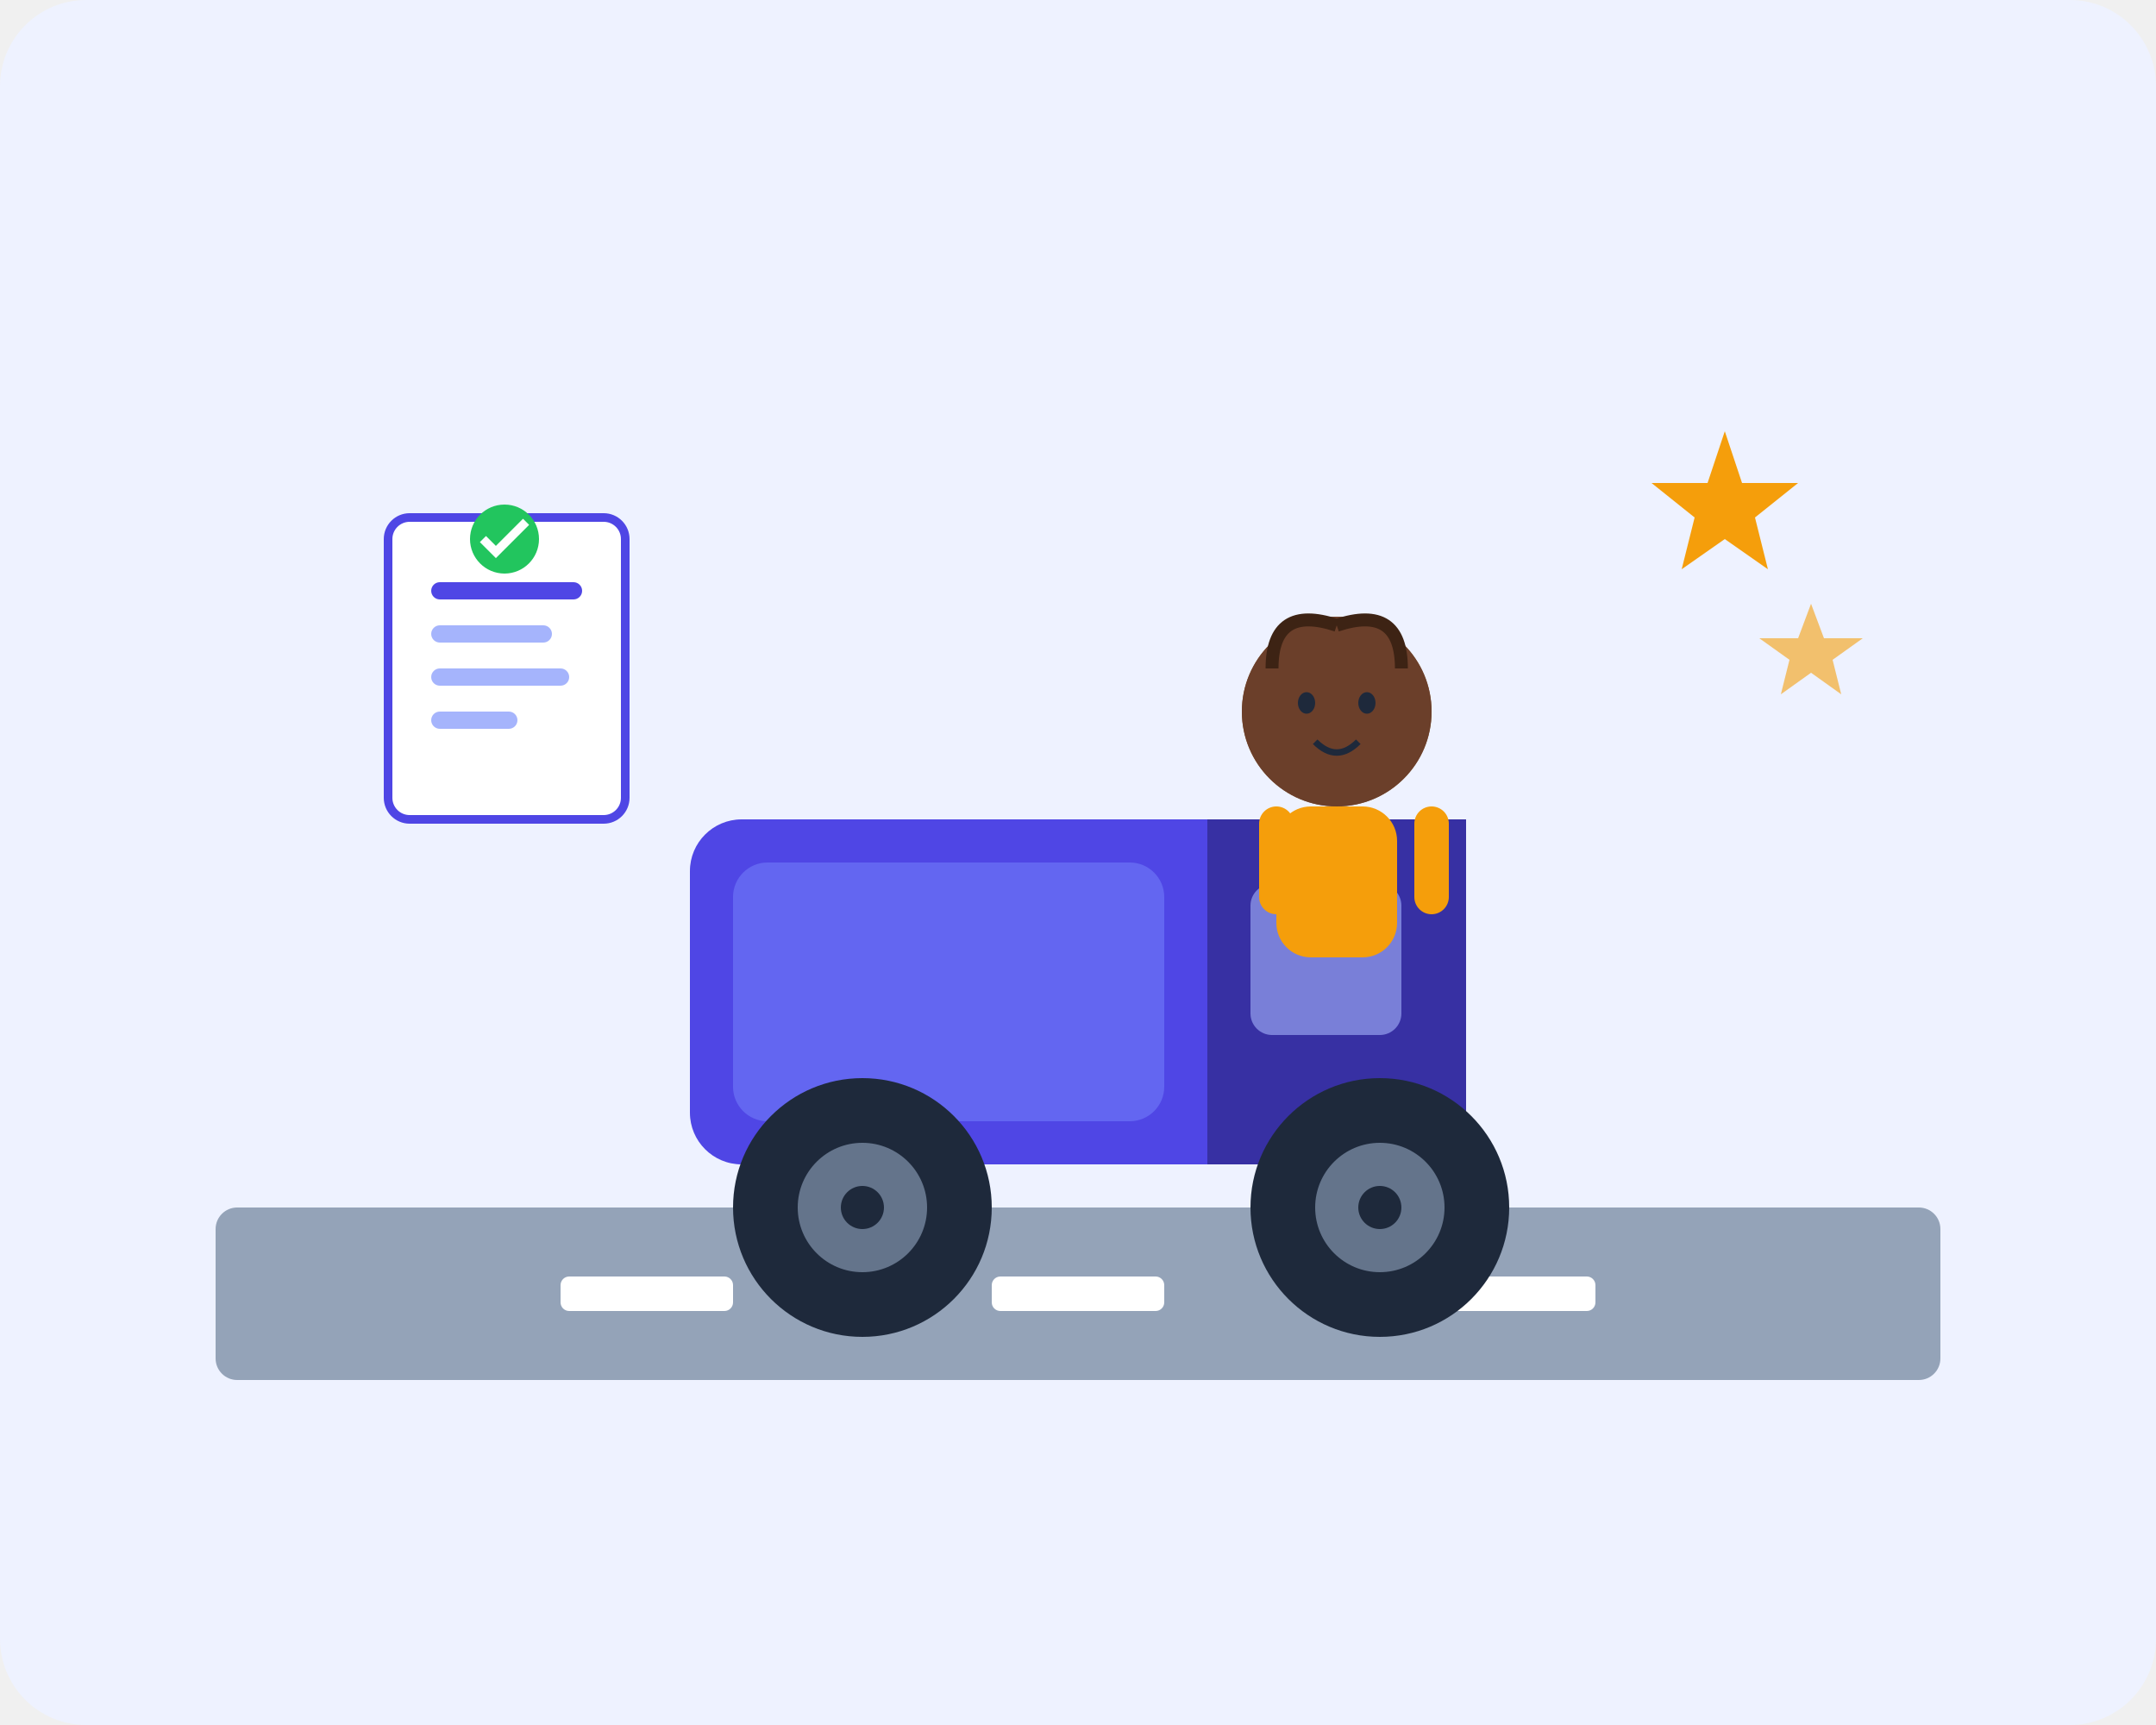
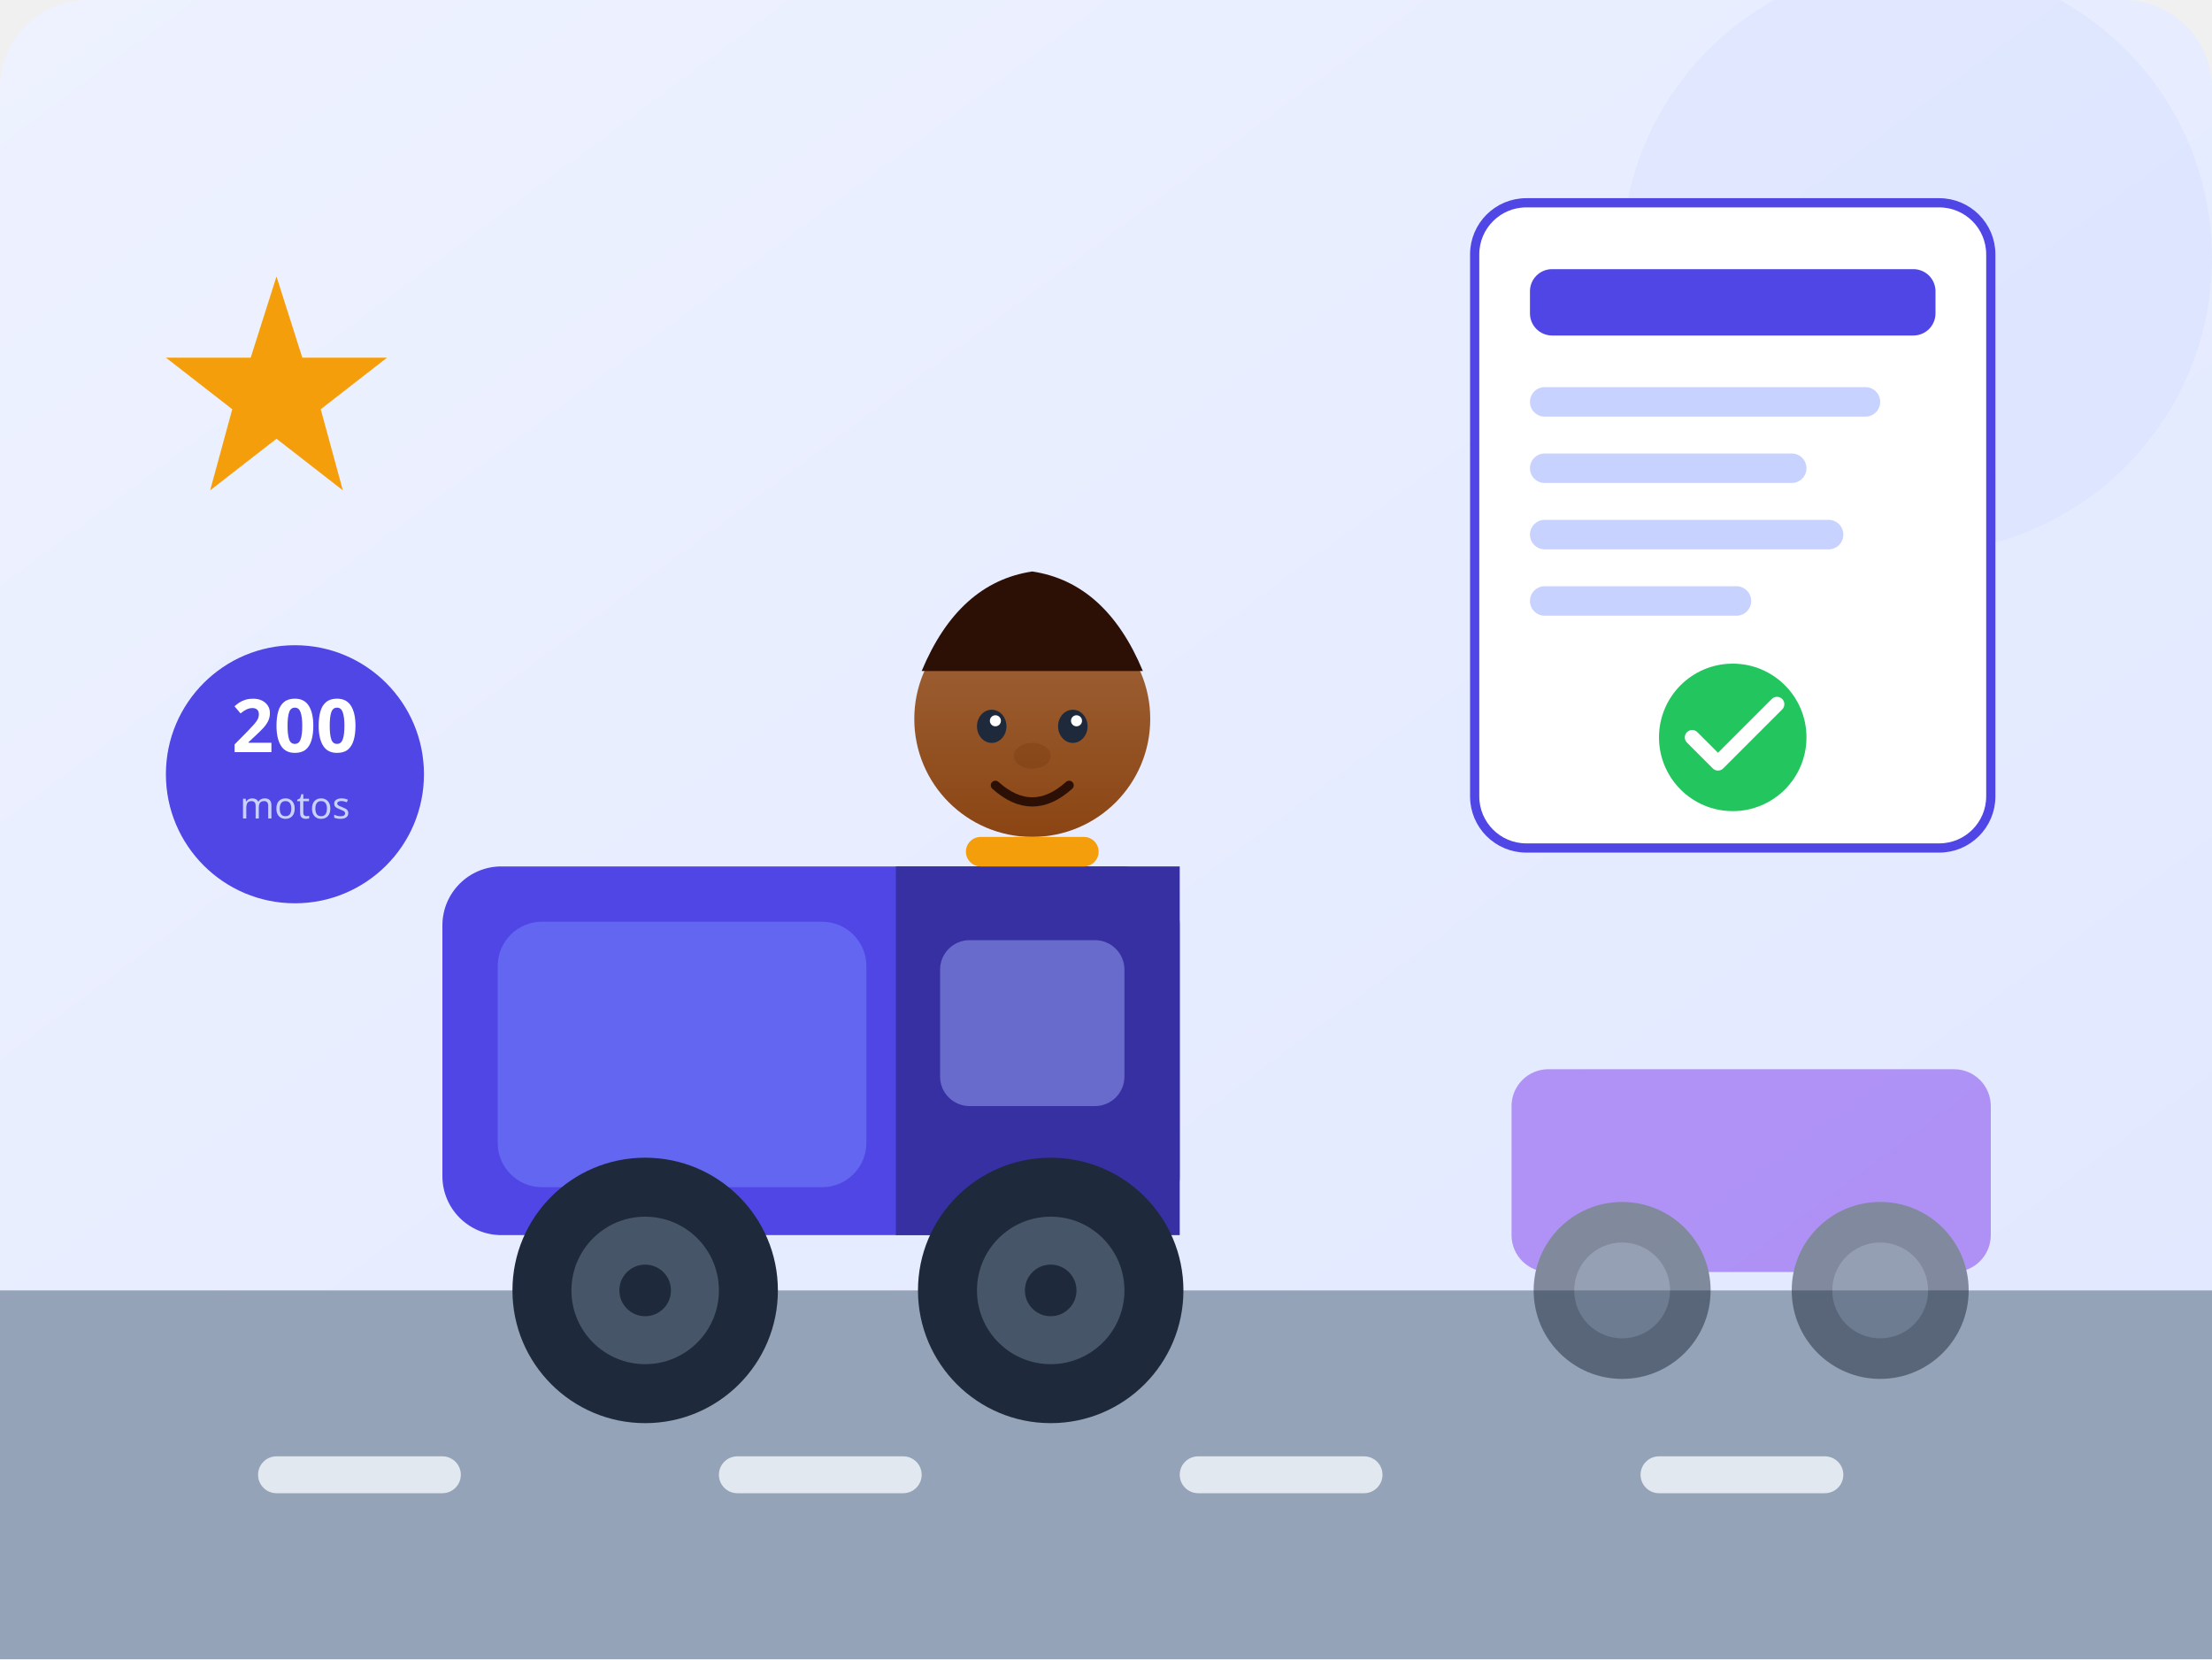
- <svg xmlns="http://www.w3.org/2000/svg" viewBox="0 0 500 400" fill="none">
-   <rect width="500" height="400" rx="20" fill="#eef2ff" />
-   <rect x="50" y="280" width="400" height="40" rx="5" fill="#94a3b8" />
-   <rect x="130" y="296" width="40" height="8" rx="2" fill="#fff" />
-   <rect x="230" y="296" width="40" height="8" rx="2" fill="#fff" />
-   <rect x="330" y="296" width="40" height="8" rx="2" fill="#fff" />
-   <rect x="160" y="190" width="180" height="80" rx="12" fill="#4f46e5" />
-   <rect x="170" y="200" width="100" height="60" rx="8" fill="#6366f1" />
-   <path d="M280 190 L340 190 L340 270 L280 270 Z" fill="#3730a3" />
-   <rect x="290" y="205" width="35" height="35" rx="5" fill="#a5b4fc" opacity="0.6" />
-   <circle cx="200" cy="280" r="30" fill="#1e293b" />
-   <circle cx="200" cy="280" r="15" fill="#64748b" />
-   <circle cx="200" cy="280" r="5" fill="#1e293b" />
-   <circle cx="320" cy="280" r="30" fill="#1e293b" />
-   <circle cx="320" cy="280" r="15" fill="#64748b" />
-   <circle cx="320" cy="280" r="5" fill="#1e293b" />
-   <circle cx="310" cy="165" r="22" fill="#8B5E3C" />
-   <circle cx="310" cy="165" r="22" fill="#6B3F2A" />
-   <path d="M310 145 Q295 140 295 155" stroke="#3D2314" stroke-width="3" fill="none" />
-   <path d="M310 145 Q325 140 325 155" stroke="#3D2314" stroke-width="3" fill="none" />
-   <ellipse cx="303" cy="163" rx="2" ry="2.5" fill="#1e293b" />
-   <ellipse cx="317" cy="163" rx="2" ry="2.5" fill="#1e293b" />
-   <path d="M305 172 Q310 177 315 172" stroke="#1e293b" stroke-width="1.5" fill="none" />
-   <rect x="296" y="187" width="28" height="35" rx="8" fill="#f59e0b" />
-   <rect x="292" y="187" width="8" height="25" rx="4" fill="#f59e0b" />
-   <rect x="328" y="187" width="8" height="25" rx="4" fill="#f59e0b" />
-   <rect x="90" y="120" width="55" height="70" rx="5" fill="#fff" stroke="#4f46e5" stroke-width="2" />
-   <rect x="100" y="135" width="35" height="4" rx="2" fill="#4f46e5" />
-   <rect x="100" y="145" width="28" height="4" rx="2" fill="#a5b4fc" />
-   <rect x="100" y="155" width="32" height="4" rx="2" fill="#a5b4fc" />
-   <rect x="100" y="165" width="20" height="4" rx="2" fill="#a5b4fc" />
-   <circle cx="117" cy="125" r="8" fill="#22c55e" />
-   <path d="M112 125 L115 128 L122 121" stroke="#fff" stroke-width="2" fill="none" />
-   <polygon points="400,100 404,112 417,112 407,120 410,132 400,125 390,132 393,120 383,112 396,112" fill="#f59e0b" />
-   <polygon points="420,140 423,148 432,148 425,153 427,161 420,156 413,161 415,153 408,148 417,148" fill="#f59e0b" opacity="0.6" />
+ <svg xmlns="http://www.w3.org/2000/svg" viewBox="0 0 600 450">
+   <defs>
+     <linearGradient id="bg1" x1="0" y1="0" x2="1" y2="1">
+       <stop offset="0%" stop-color="#eef2ff" />
+       <stop offset="100%" stop-color="#e0e7ff" />
+     </linearGradient>
+     <linearGradient id="skin1" x1="0" y1="0" x2="0" y2="1">
+       <stop offset="0%" stop-color="#A0663C" />
+       <stop offset="100%" stop-color="#8B4513" />
+     </linearGradient>
+   </defs>
+   <rect width="600" height="450" rx="24" fill="url(#bg1)" />
+   <circle cx="520" cy="70" r="80" fill="#c7d2fe" opacity="0.25" />
+   <circle cx="60" cy="400" r="50" fill="#ddd6fe" opacity="0.2" />
+   <rect y="350" width="600" height="100" fill="#94a3b8" rx="0" />
+   <rect x="70" y="395" width="55" height="10" rx="5" fill="#e2e8f0" />
+   <rect x="195" y="395" width="55" height="10" rx="5" fill="#e2e8f0" />
+   <rect x="320" y="395" width="55" height="10" rx="5" fill="#e2e8f0" />
+   <rect x="445" y="395" width="55" height="10" rx="5" fill="#e2e8f0" />
+   <rect x="120" y="235" width="200" height="100" rx="16" fill="#4f46e5" />
+   <rect x="135" y="250" width="100" height="72" rx="12" fill="#6366f1" />
+   <path d="M243 235 L320 235 L320 335 L243 335Z" fill="#3730a3" rx="8" />
+   <rect x="255" y="255" width="50" height="45" rx="8" fill="#a5b4fc" opacity="0.45" />
+   <circle cx="175" cy="350" r="36" fill="#1e293b" />
+   <circle cx="175" cy="350" r="20" fill="#475569" />
+   <circle cx="175" cy="350" r="7" fill="#1e293b" />
+   <circle cx="285" cy="350" r="36" fill="#1e293b" />
+   <circle cx="285" cy="350" r="20" fill="#475569" />
+   <circle cx="285" cy="350" r="7" fill="#1e293b" />
+   <circle cx="280" cy="195" r="32" fill="url(#skin1)" />
+   <path d="M250 182 Q260 158 280 155 Q300 158 310 182" fill="#2C1006" />
+   <ellipse cx="269" cy="197" rx="4" ry="4.5" fill="#1e293b" />
+   <ellipse cx="291" cy="197" rx="4" ry="4.5" fill="#1e293b" />
+   <circle cx="270" cy="195.5" r="1.5" fill="#fff" />
+   <circle cx="292" cy="195.5" r="1.5" fill="#fff" />
+   <ellipse cx="280" cy="205" rx="5" ry="3.5" fill="#7A3B10" opacity="0.4" />
+   <path d="M270 213 Q280 222 290 213" stroke="#2C1006" stroke-width="2.5" fill="none" stroke-linecap="round" />
+   <rect x="262" y="227" width="36" height="8" rx="4" fill="#f59e0b" />
+   <g transform="translate(400, 55)">
+     <rect width="140" height="175" rx="14" fill="#fff" stroke="#4f46e5" stroke-width="2.5" />
+     <rect x="15" y="18" width="110" height="18" rx="6" fill="#4f46e5" />
+     <rect x="15" y="50" width="95" height="8" rx="4" fill="#c7d2fe" />
+     <rect x="15" y="68" width="75" height="8" rx="4" fill="#c7d2fe" />
+     <rect x="15" y="86" width="85" height="8" rx="4" fill="#c7d2fe" />
+     <rect x="15" y="104" width="60" height="8" rx="4" fill="#c7d2fe" />
+     <circle cx="70" cy="145" r="20" fill="#22c55e" />
+     <path d="M59 145 L66 152 L82 136" stroke="#fff" stroke-width="4" fill="none" stroke-linecap="round" stroke-linejoin="round" />
+   </g>
+   <g opacity="0.5">
+     <rect x="410" y="290" width="130" height="55" rx="10" fill="#7c3aed" />
+     <circle cx="440" cy="350" r="24" fill="#1e293b" />
+     <circle cx="440" cy="350" r="13" fill="#475569" />
+     <circle cx="510" cy="350" r="24" fill="#1e293b" />
+     <circle cx="510" cy="350" r="13" fill="#475569" />
+   </g>
+   <path d="M75 75 L82 97 L105 97 L87 111 L93 133 L75 119 L57 133 L63 111 L45 97 L68 97Z" fill="#f59e0b" />
+   <circle cx="80" cy="210" r="35" fill="#4f46e5" />
+   <text x="80" y="204" text-anchor="middle" font-size="20" font-weight="800" fill="#fff" font-family="sans-serif">200</text>
+   <text x="80" y="222" text-anchor="middle" font-size="10" fill="#c7d2fe" font-family="sans-serif">motos</text>
</svg>
